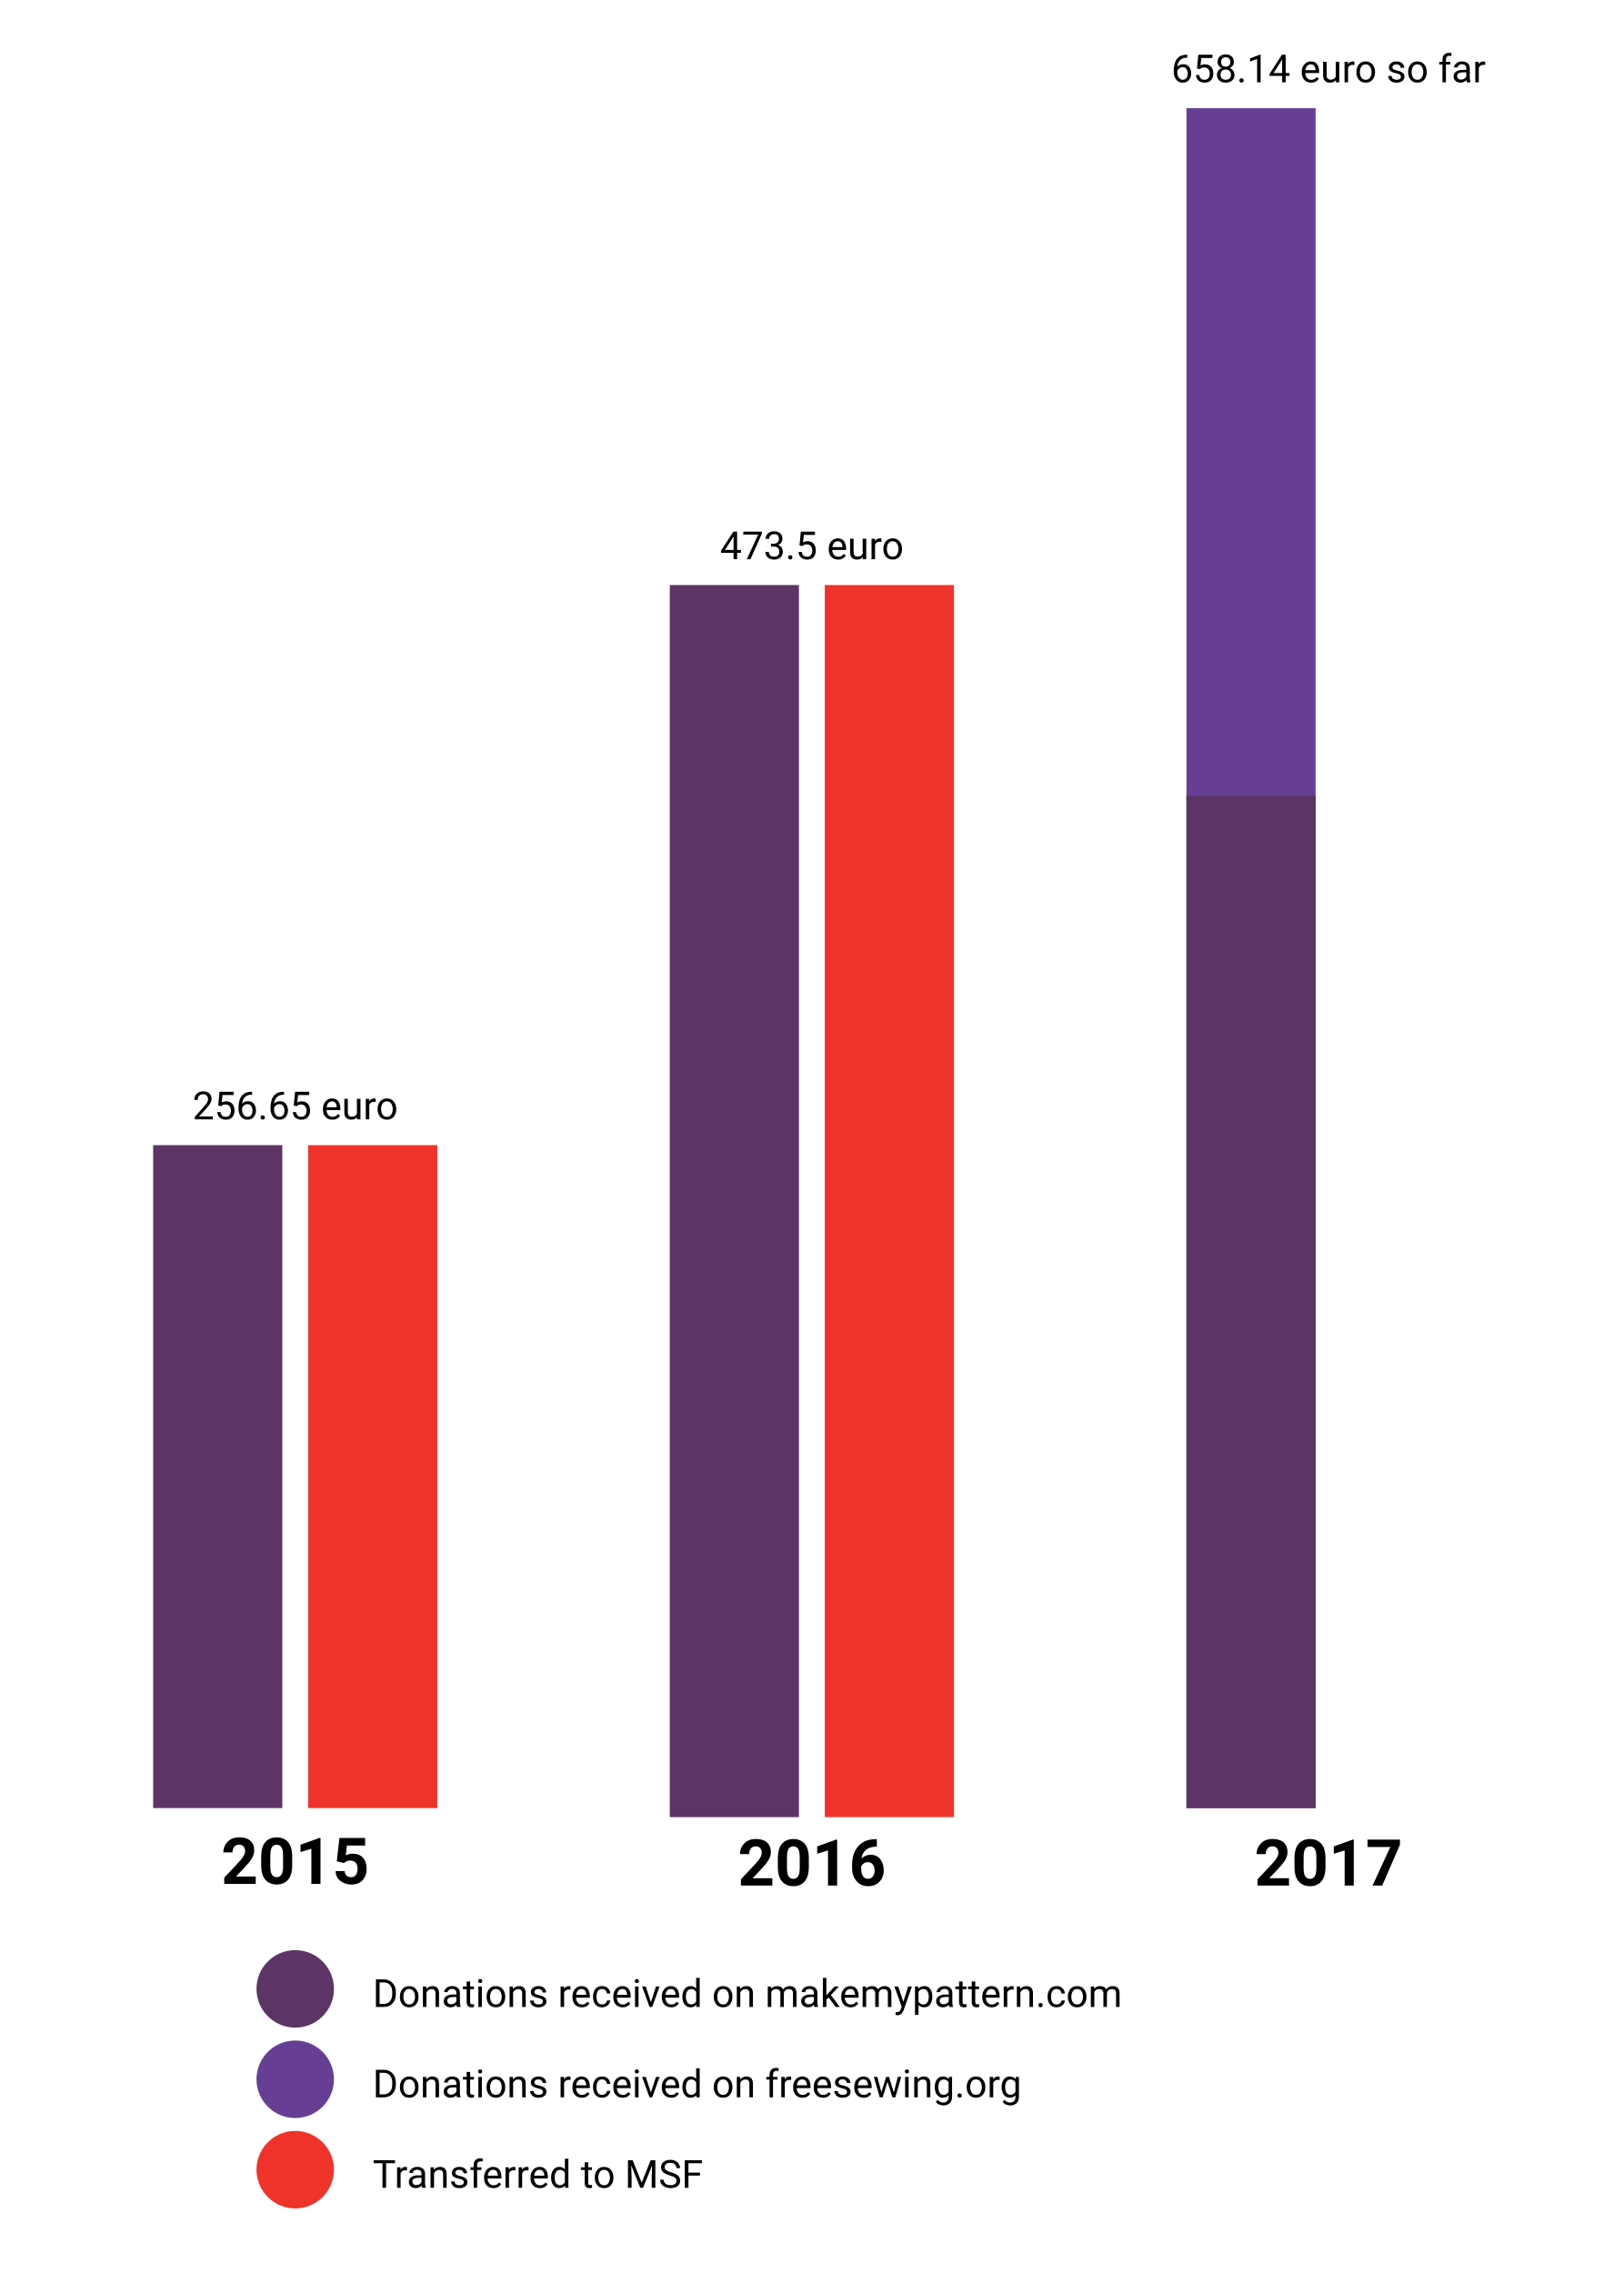
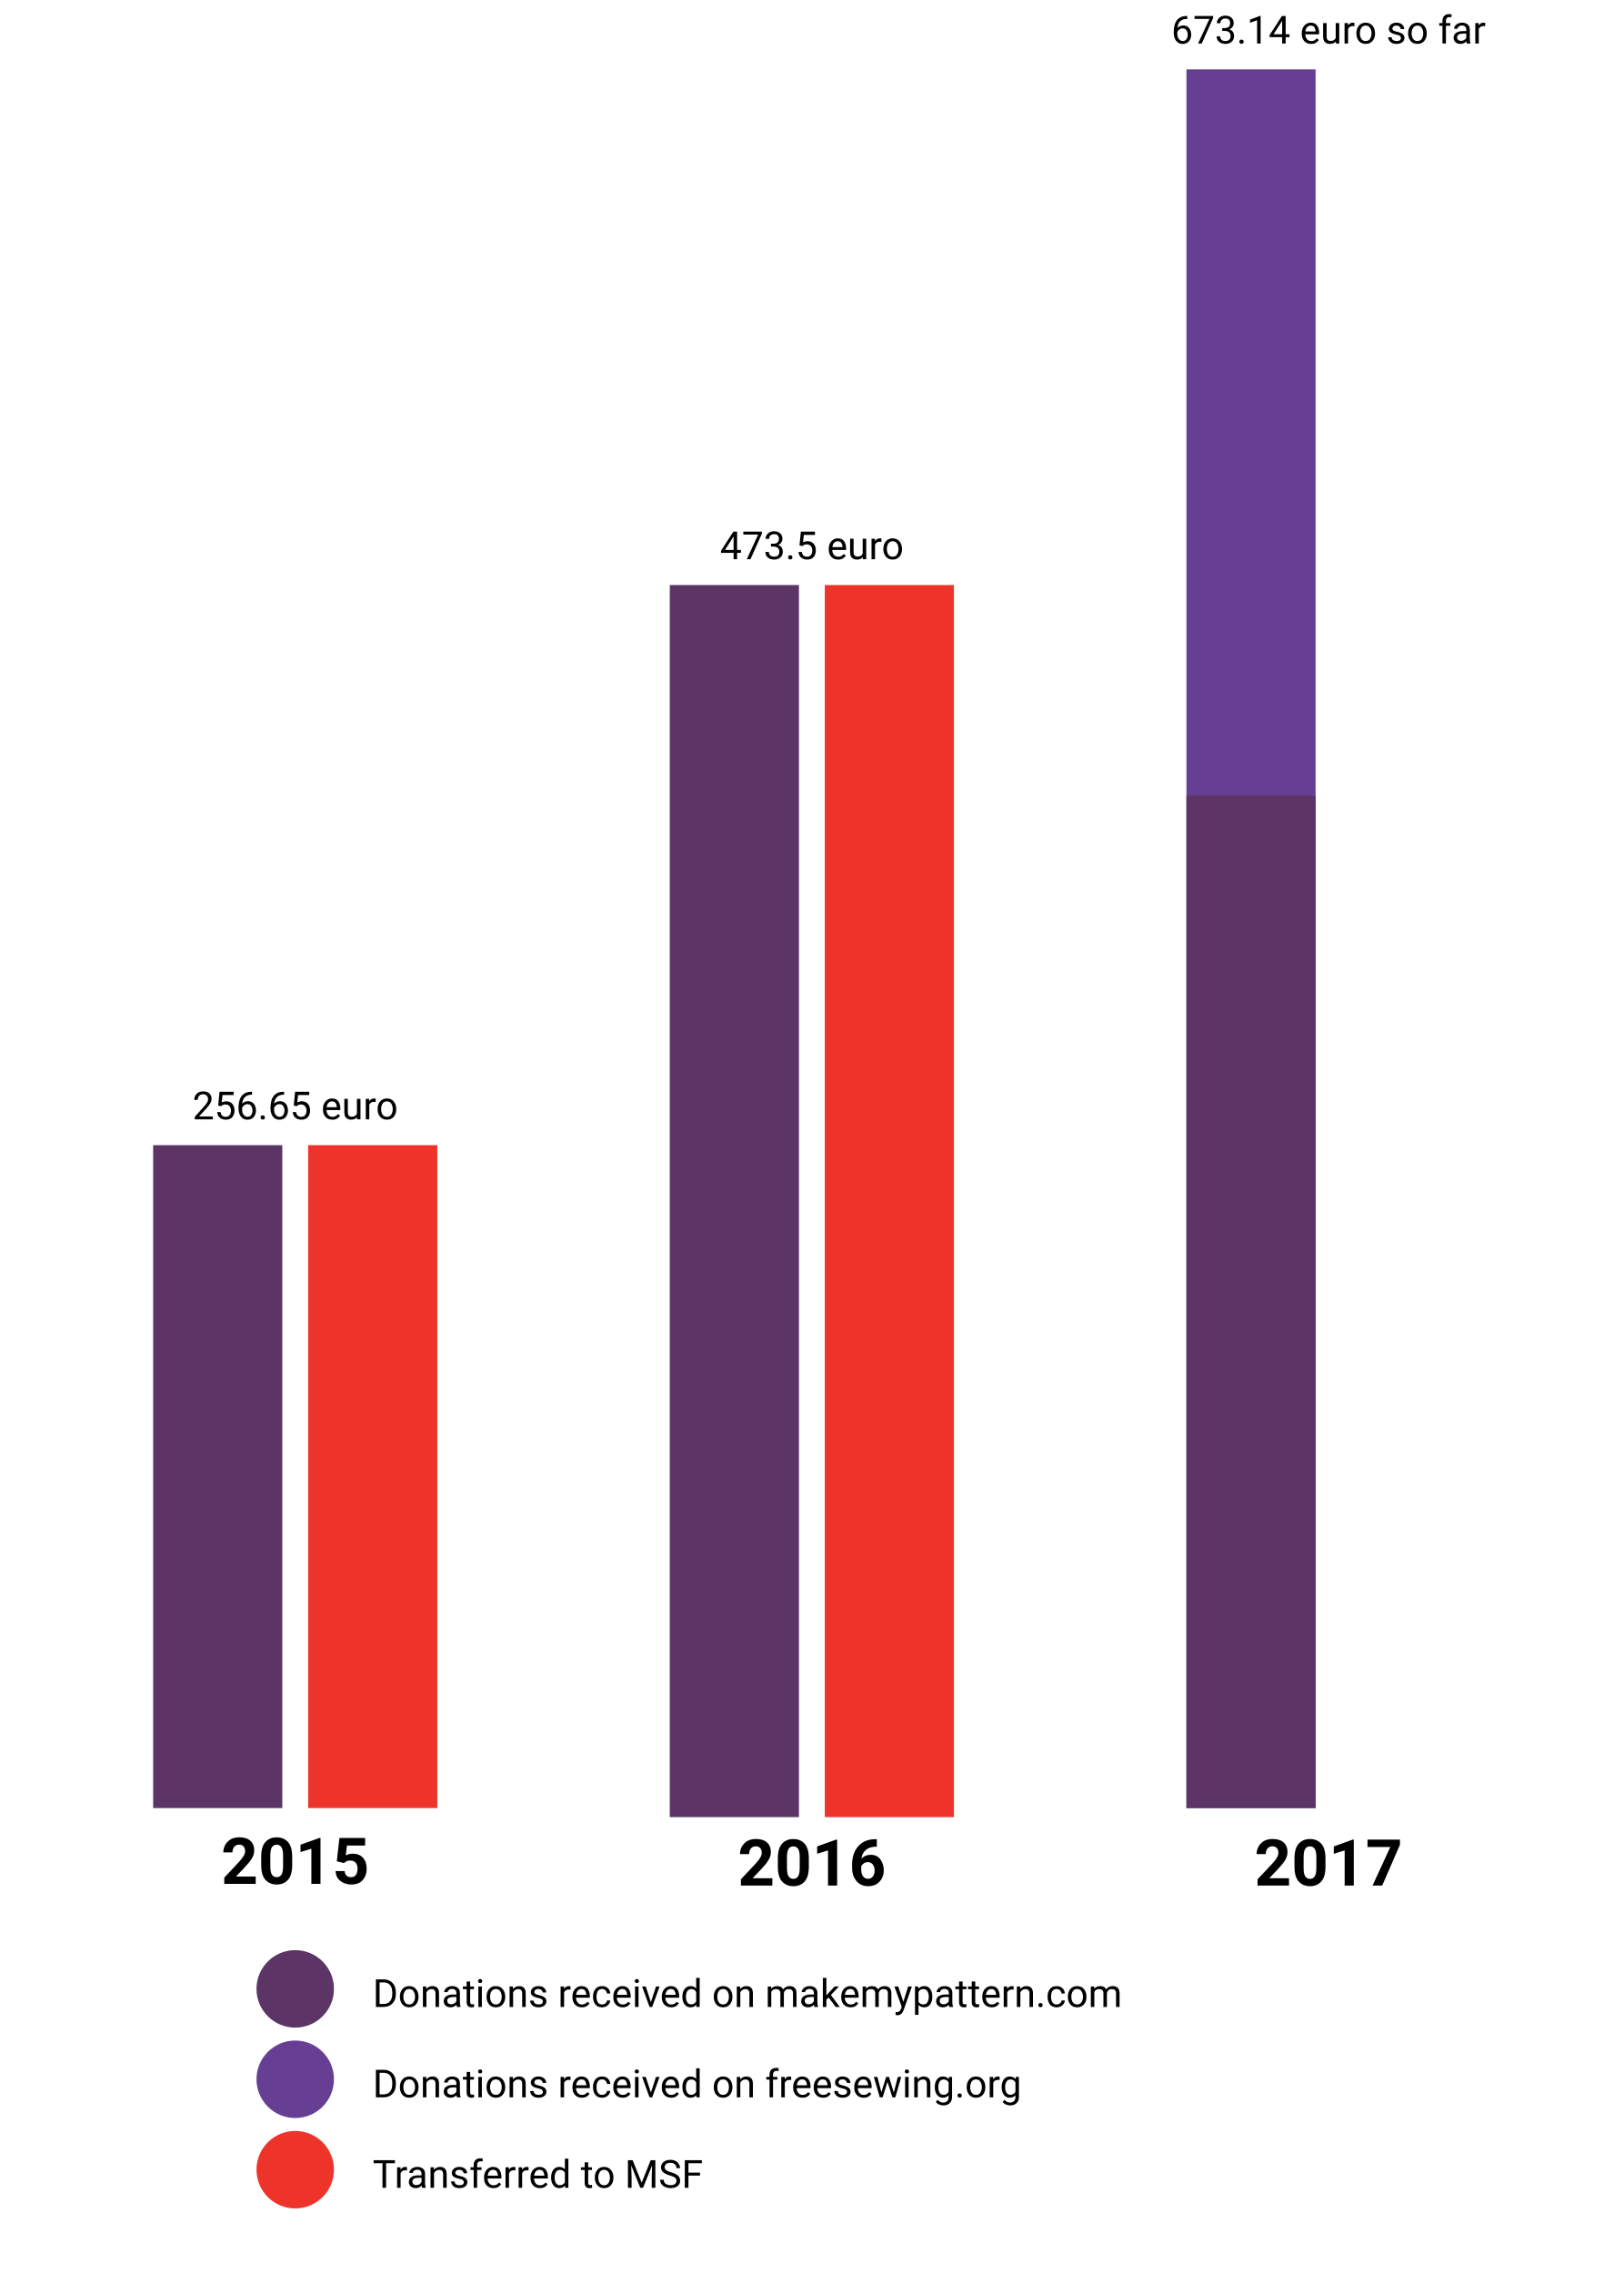
<svg xmlns="http://www.w3.org/2000/svg" width="550" height="770" viewBox="0 -700 550 880">
  <style type="text/css">
    
        rect.don.mmp{fill: #5c3566; stroke:none}
        rect.don{fill: #663f95; stroke:none}
        rect.msf{fill: #ee342a; stroke:none}
        text.fs{font-size:25px;font-family:-apple-system,system-ui,BlinkMacSystemFont,"Segoe UI",Roboto,"Helvetica Neue",Arial,sans-serif;fill:#000;text-anchor:middle;font-weight:600}
        text.sm{font-size:15px;font-family:-apple-system,system-ui,BlinkMacSystemFont,"Segoe UI",Roboto,"Helvetica Neue",Arial,sans-serif;fill:#000;text-anchor:middle;font-weight:400}
        text.legend{font-size:15px;font-family:-apple-system,system-ui,BlinkMacSystemFont,"Segoe UI",Roboto,"Helvetica Neue",Arial,sans-serif;fill:#000;text-anchor:start;font-weight:400}
    
    </style>
  <g transform="translate(0,-256.65)">
    <rect height="256.65" width="50" class="don mmp" x="20" y="0" />
    <rect height="256.65" width="50" class="msf" x="80" y="0" />
    <text class="fs" x="75" y="286">2015</text>
    <text class="sm" x="75" y="-10">256.65 euro</text>
  </g>
  <g transform="translate(0,-473.5)">
    <rect height="477" width="50" class="don mmp" x="220" y="0" />
    <rect height="477" width="50" class="msf" x="280" y="0" />
    <text class="fs" x="275" y="503.5">2016</text>
    <text class="sm" x="275" y="-10">473.5 euro</text>
  </g>
-   <g transform="translate(0,-658.14)">
-     <rect height="658.14" width="50" class="don" x="420" y="0" />
+   <g transform="translate(0,-673.14)">
+     <rect height="673.14" width="50" class="don" x="420" y="0" />
    <rect height="0" width="50" class="msf" x="480" y="0" />
-     <text class="fs" x="475" y="688.14">2017</text>
-     <text class="sm" x="475" y="-10">658.14 euro so far</text>
+     <text class="fs" x="475" y="703.14">2017</text>
+     <text class="sm" x="475" y="-10">673.14 euro so far</text>
  </g>
  <g transform="translate(0,-392)">
    <rect height="392" width="50" class="don mmp" x="420" y="0" />
    <rect height="0" width="50" class="msf" x="480" y="0" />
  </g>
  <g transform="translate(0,70)">
    <circle cx="75" cy="0" r="15" fill="#5c3566" />
    <circle cx="75" cy="35" r="15" fill="#663f95" />
    <circle cx="75" cy="70" r="15" fill="#ee342a" />
    <text class="legend" x="105" y="7">Donations received on makemypattern.com</text>
    <text class="legend" x="105" y="42">Donations received on freesewing.org</text>
    <text class="legend" x="105" y="77">Transferred to MSF</text>
  </g>
</svg>
